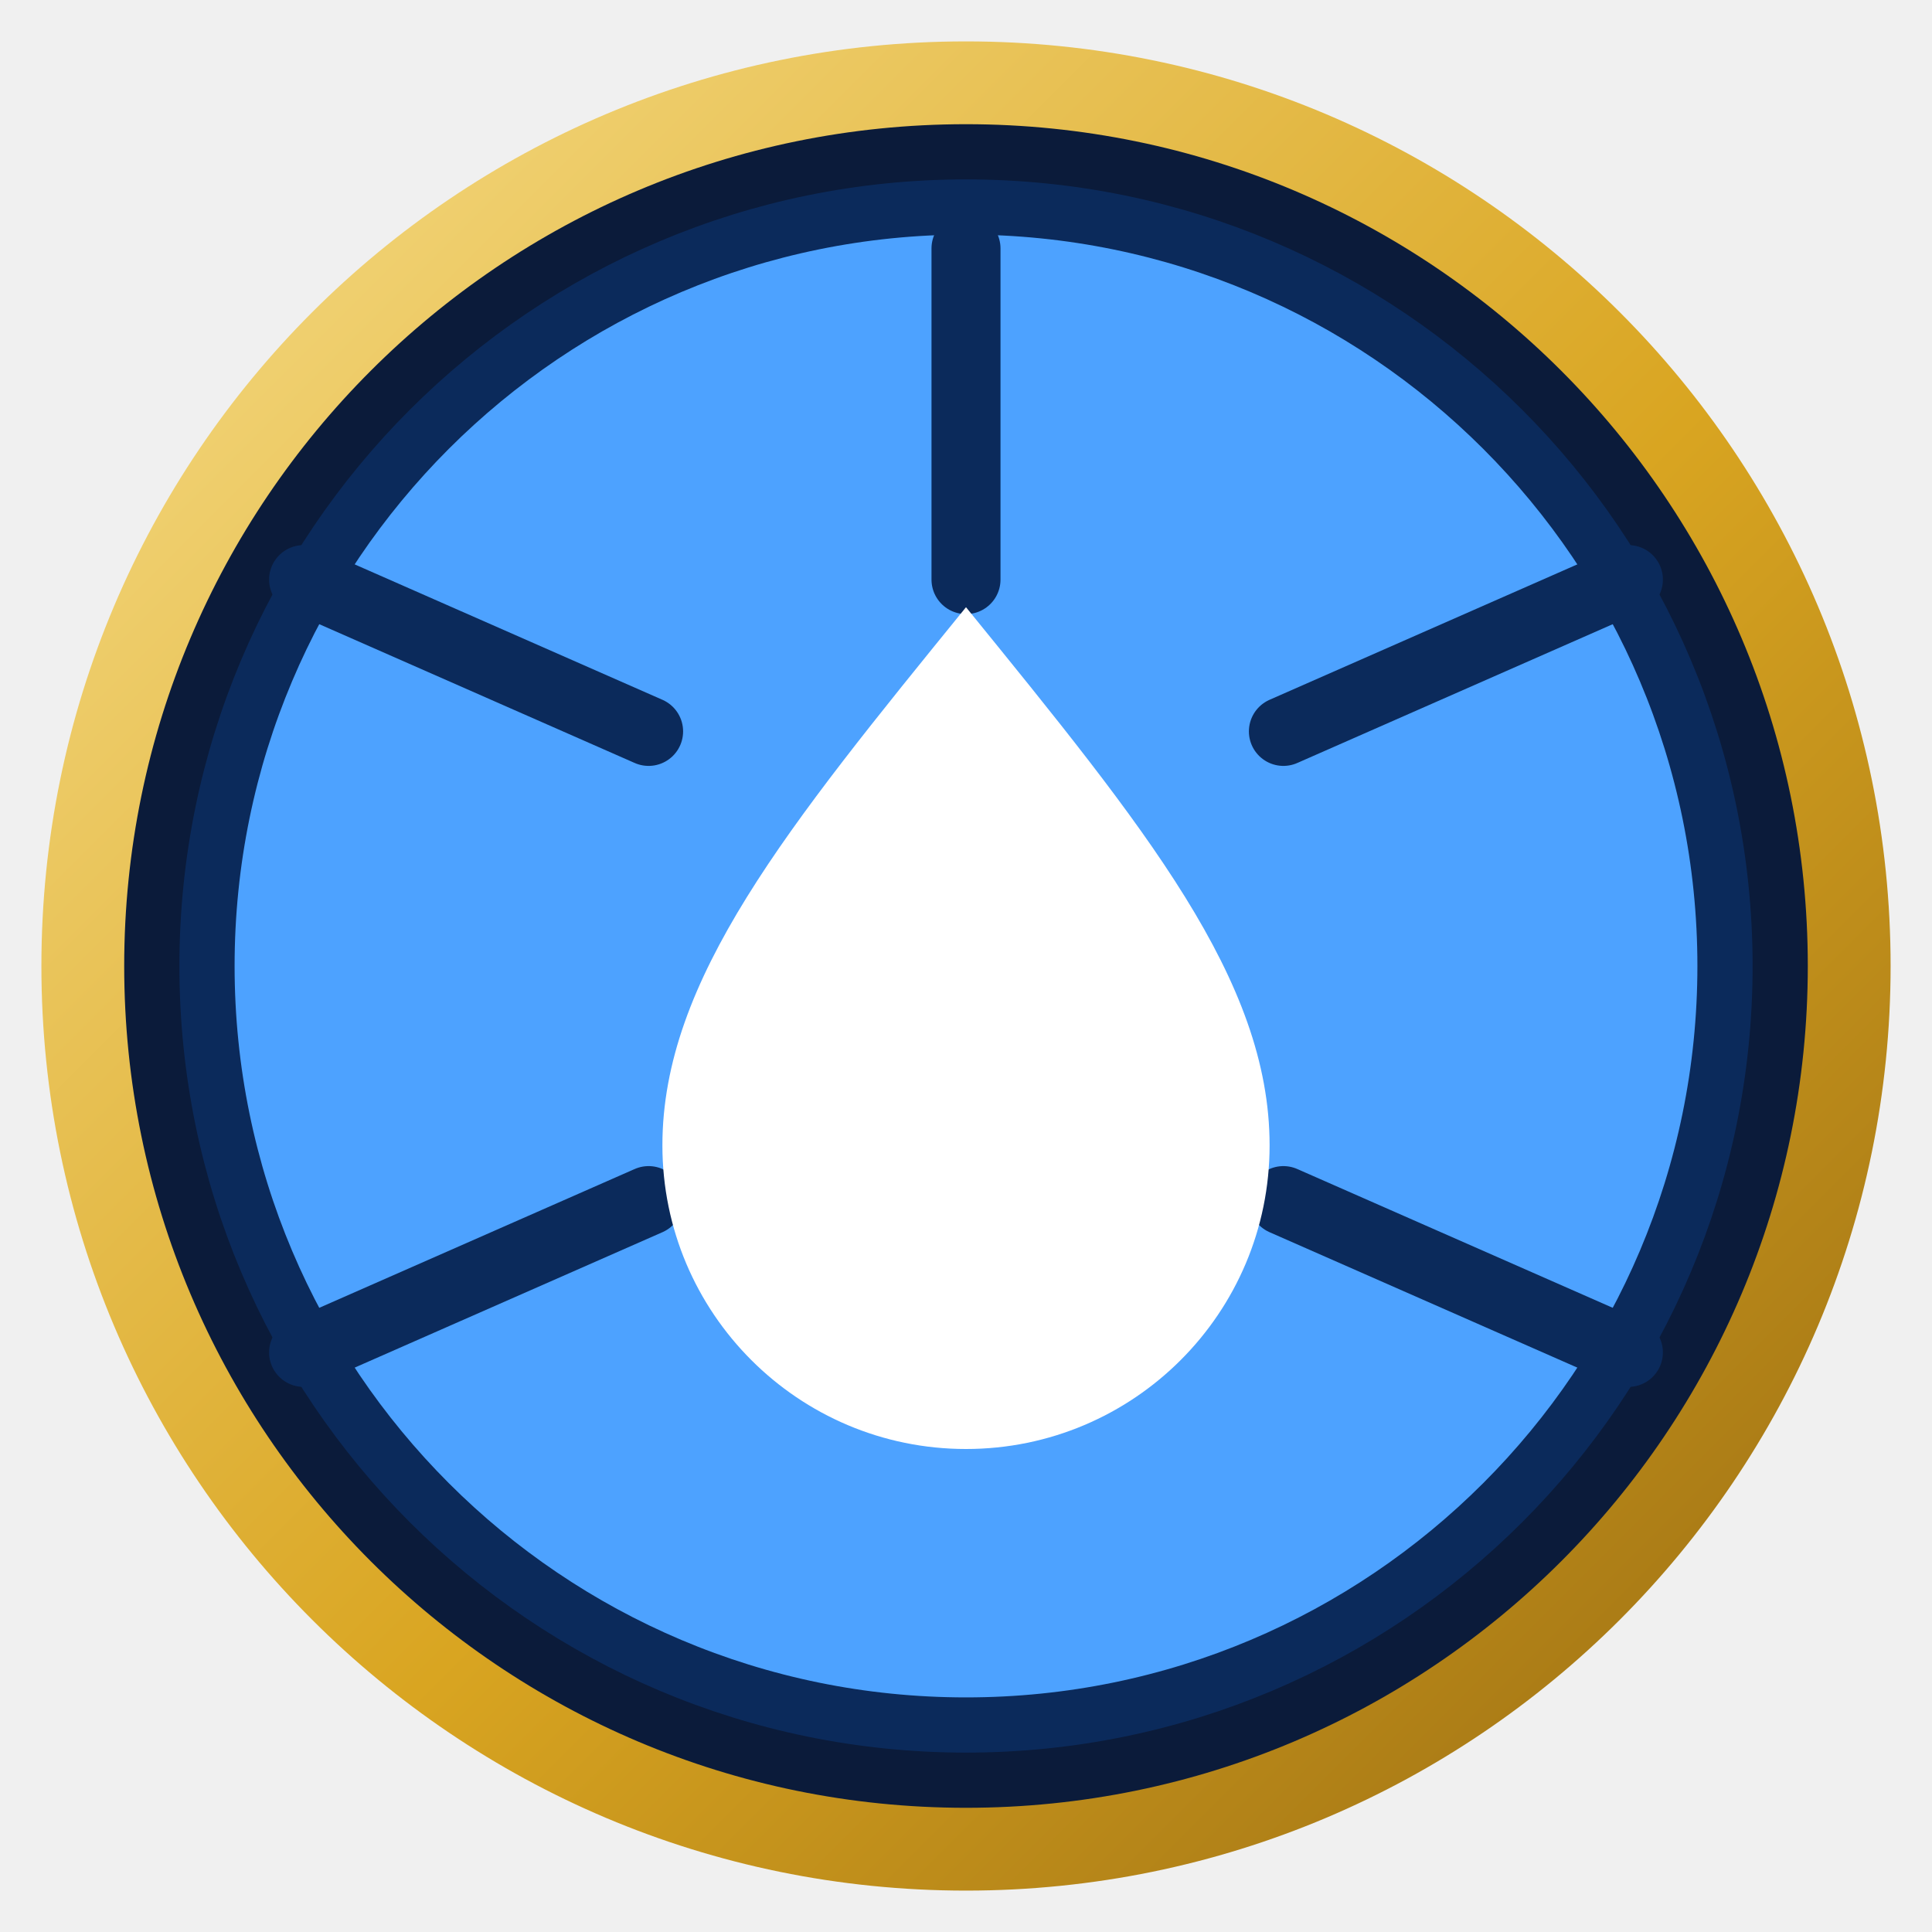
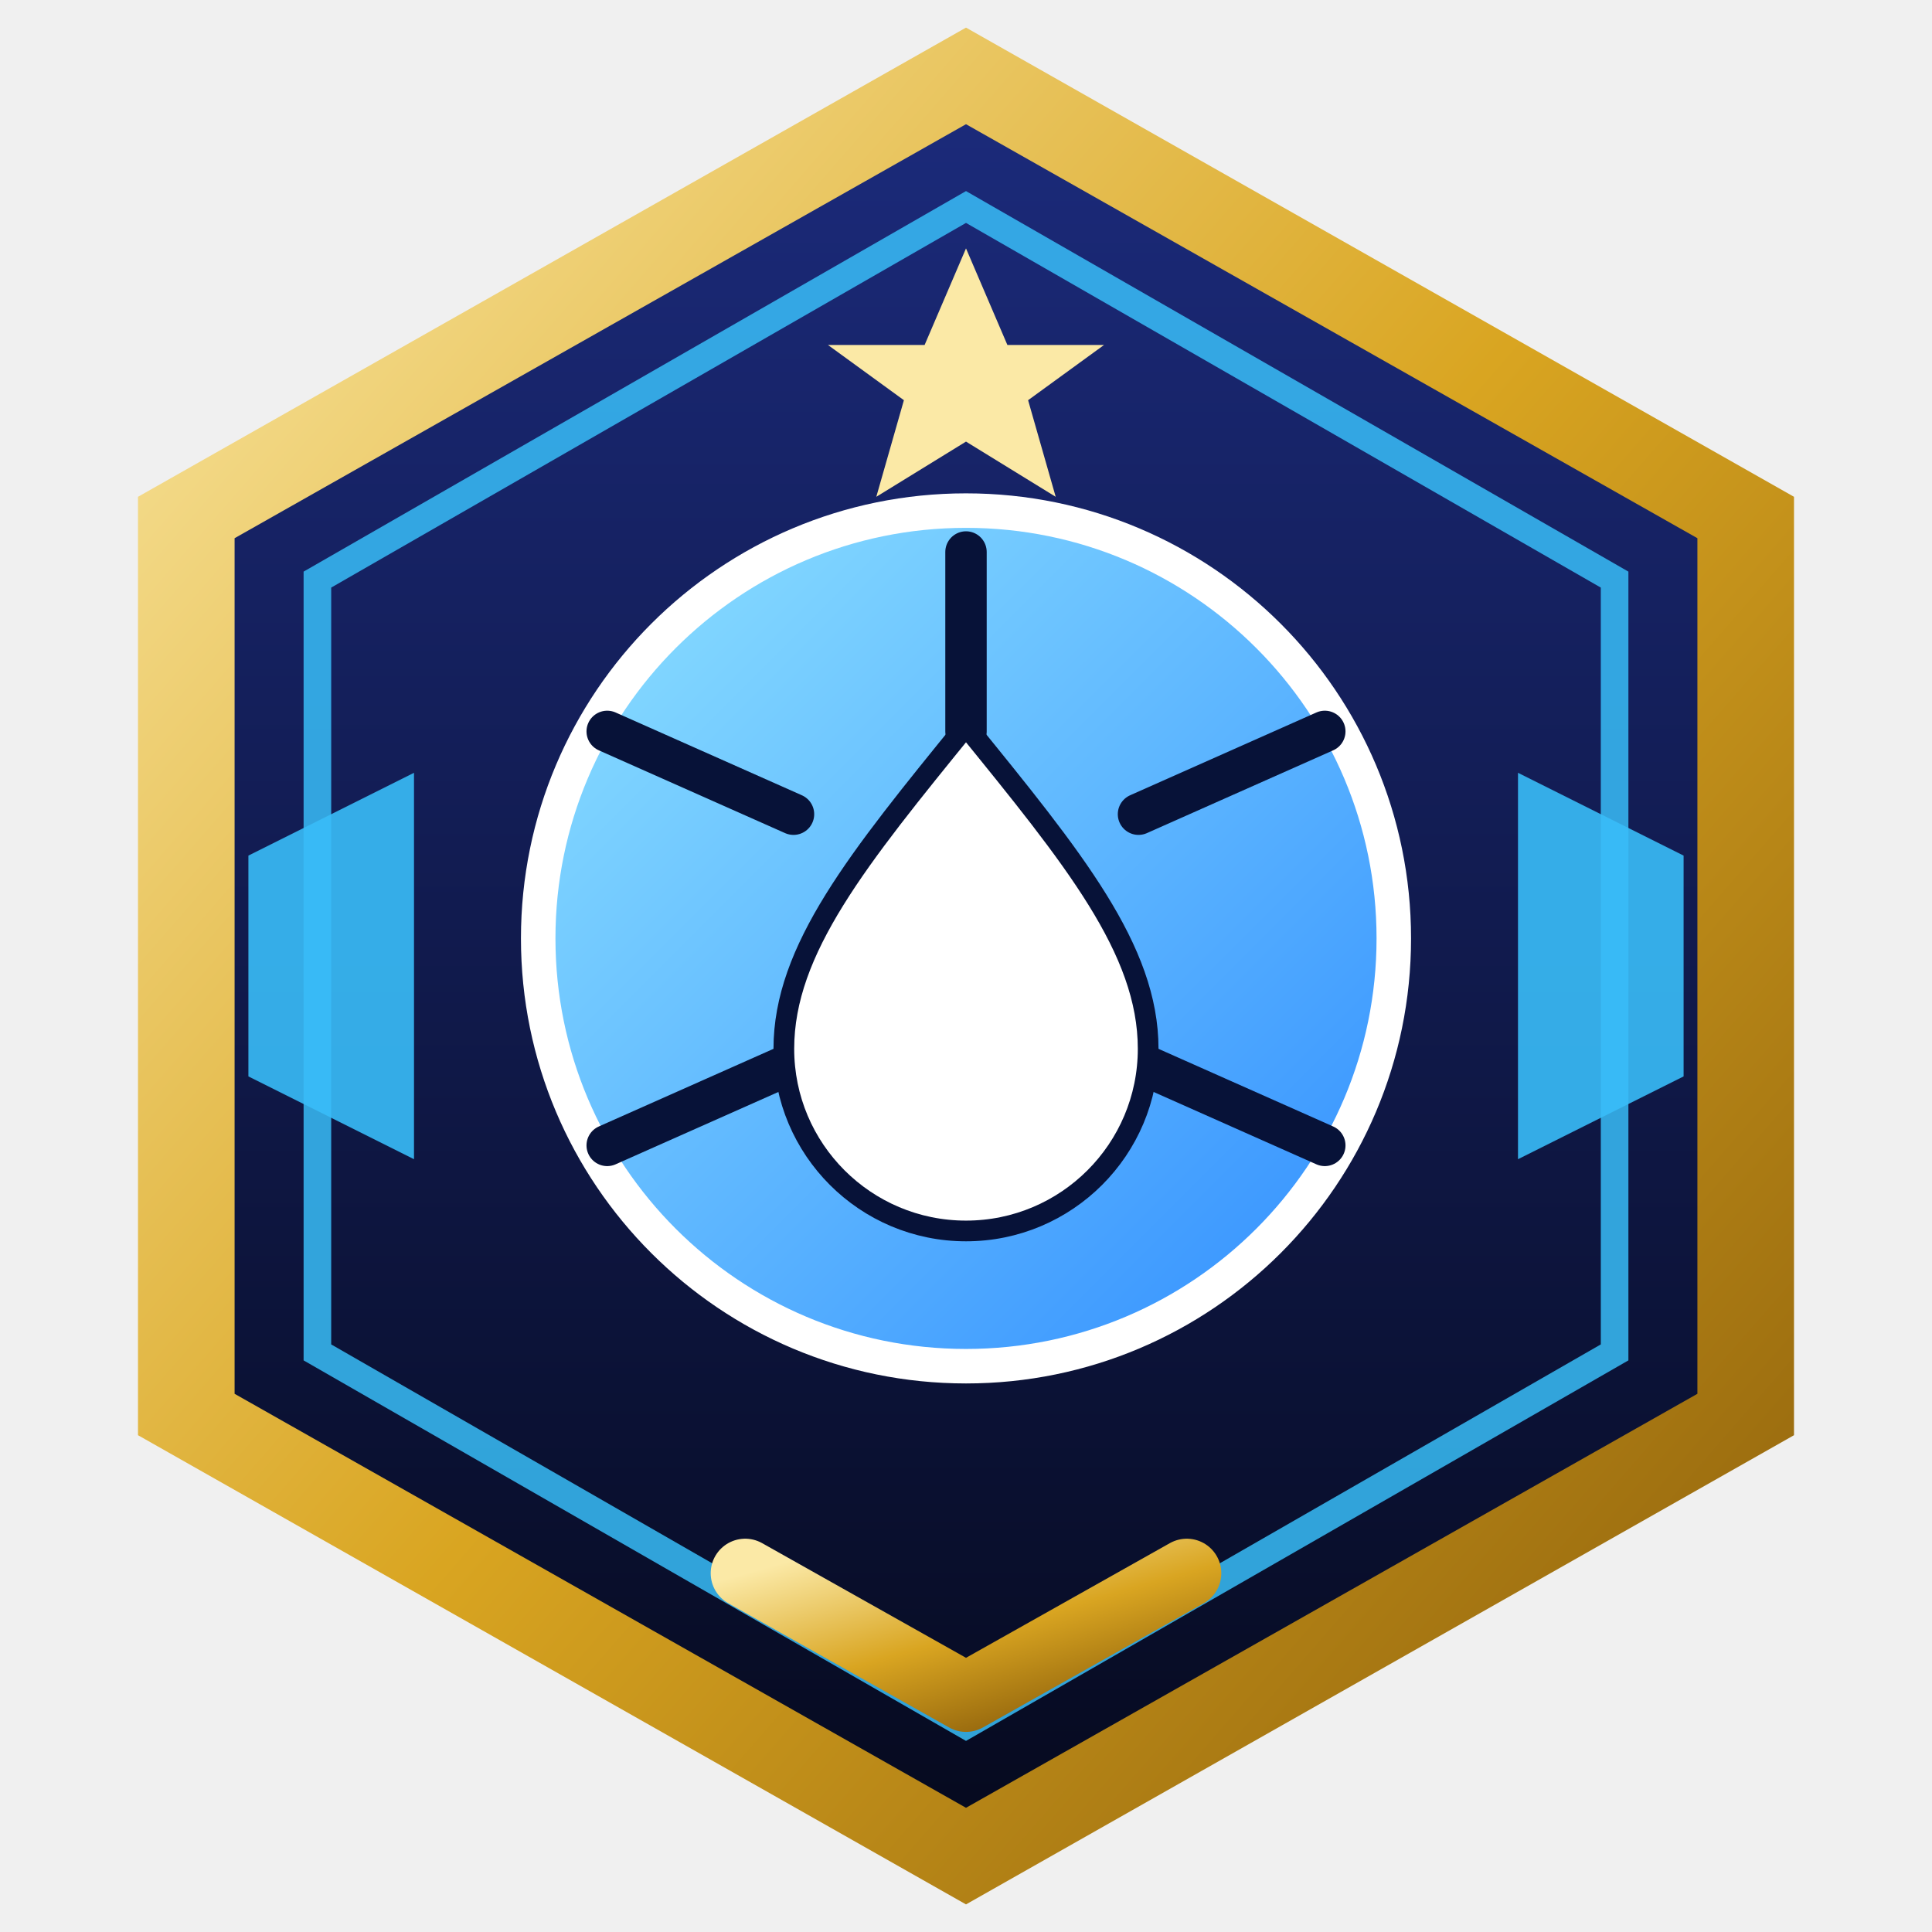
<svg xmlns="http://www.w3.org/2000/svg" viewBox="-70 -70 140 140">
  <defs>
-     <linearGradient id="g" x1="0" y1="0" x2="1" y2="1">
-       <stop offset="0" stop-color="#f6dc86" />
-       <stop offset=".55" stop-color="#d9a521" />
-       <stop offset="1" stop-color="#9a6d12" />
+     <linearGradient id="fa" x1="0" y1="0" x2="1" y2="1">
+       <stop offset="0" stop-color="#fbe9a6" />
+       <stop offset=".5" stop-color="#d9a521" />
+       <stop offset="1" stop-color="#8a5d0a" />
+     </linearGradient>
+     <linearGradient id="fb" x1="0" y1="0" x2="0" y2="1">
+       <stop offset="0" stop-color="#1b2a7a" />
+       <stop offset="1" stop-color="#060a1f" />
+     </linearGradient>
+     <linearGradient id="fc" x1="0" y1="0" x2="1" y2="1">
+       <stop offset="0" stop-color="#8fe3ff" />
+       <stop offset="1" stop-color="#2f8cff" />
    </linearGradient>
  </defs>
-   <circle r="66" fill="#0b1b3a" />
-   <circle r="64" fill="none" stroke="url(#g)" stroke-width="6" />
-   <circle r="55" fill="#4DA2FF" stroke="#0B2A5B" stroke-width="4" />
-   <g stroke="#0B2A5B" stroke-width="5" stroke-linecap="round">
-     <line x1="23" y1="-17" x2="48" y2="-28" />
-     <line x1="23" y1="17" x2="48" y2="28" />
-     <line x1="0" y1="-28" x2="0" y2="-52" />
-     <line x1="-23" y1="-17" x2="-48" y2="-28" />
-     <line x1="-23" y1="17" x2="-48" y2="28" />
+   <polygon points="0,-68 60,-34 60,34 0,68 -60,34 -60,-34" fill="url(#fa)" />
+   <polygon points="0,-61 53,-31 53,31 0,61 -53,31 -53,-31" fill="url(#fb)" />
+   <polygon points="0,-55 47,-28 47,28 0,55 -47,28 -47,-28" fill="none" stroke="#38bdf8" stroke-width="2" opacity=".85" />
+   <polygon points="-52,-8 -40,-14 -40,14 -52,8" fill="#38bdf8" opacity=".9" />
+   <polygon points="52,-8 40,-14 40,14 52,8" fill="#38bdf8" opacity=".9" />
+   <circle cy="-2" r="31" fill="url(#fc)" stroke="#fff" stroke-width="2.5" />
+   <g transform="translate(0,-2) scale(.5)" stroke="#071238" stroke-width="6" stroke-linecap="round">
+     <line x1="25" y1="-18" x2="52" y2="-30" />
+     <line x1="25" y1="18" x2="52" y2="30" />
+     <line x1="0" y1="-30" x2="0" y2="-56" />
+     <line x1="-25" y1="-18" x2="-52" y2="-30" />
+     <line x1="-25" y1="18" x2="-52" y2="30" />
  </g>
-   <path transform="translate(0,3) scale(.5)" fill="#fff" d="M0 -58 C26 -26 44 -4 44 20 A44 44 0 0 1 -44 20 C-44 -4 -26 -26 0 -58 Z" />
+   <path transform="translate(0,0) scale(.3)" fill="#fff" stroke="#071238" stroke-width="5" d="M0 -58 C26 -26 44 -4 44 20 A44 44 0 0 1 -44 20 C-44 -4 -26 -26 0 -58 Z" />
+   <polyline points="-16,44 0,53 16,44" fill="none" stroke="url(#fa)" stroke-width="5" stroke-linejoin="round" stroke-linecap="round" />
+   <polygon points="0,-52 3,-45 10,-45 4.5,-41 6.5,-34 0,-38 -6.5,-34 -4.5,-41 -10,-45 -3,-45" fill="#fbe9a6" />
</svg>
